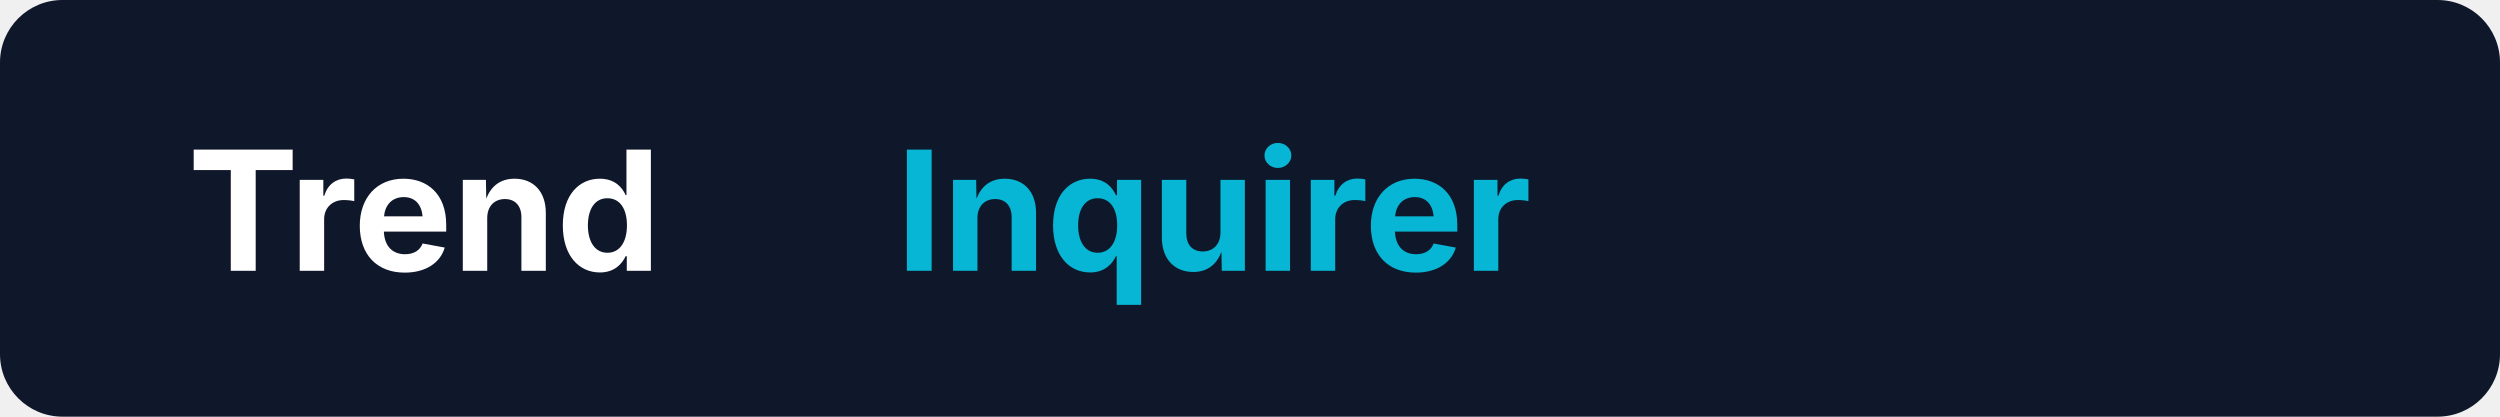
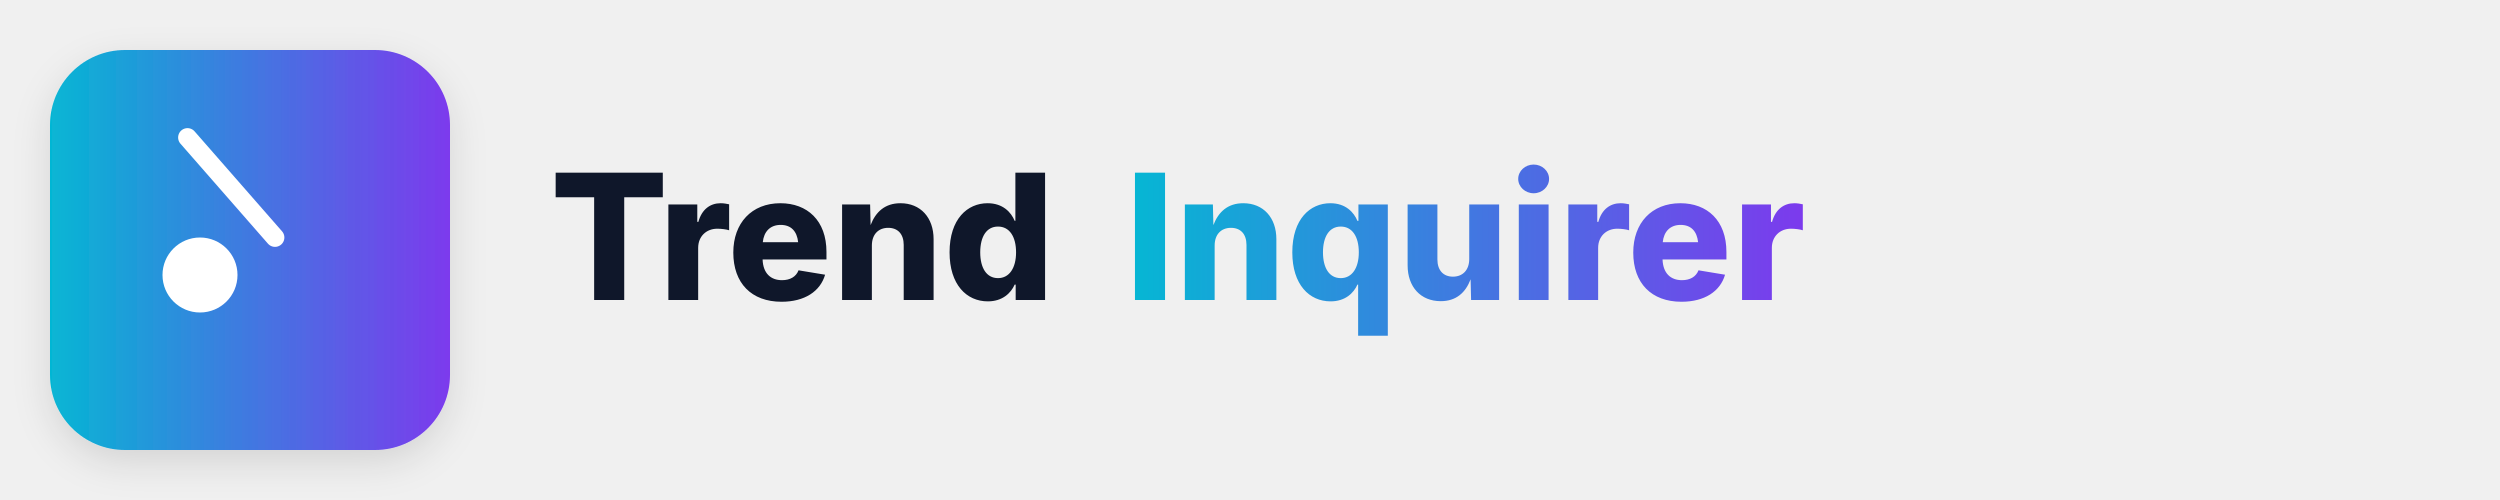
- <svg xmlns="http://www.w3.org/2000/svg" width="240" height="40" viewBox="0 0 240 40" fill="none">
-   <rect width="240" height="40" rx="6" fill="#0f172a" />
-   <text x="18" y="26" font-family="Inter, Roboto, Arial, sans-serif" font-size="16" fill="#fff" font-weight="700">Trend</text>
-   <text x="86" y="26" font-family="Inter, Roboto, Arial, sans-serif" font-size="16" fill="#06b6d4" font-weight="700">Inquirer</text>
+ <svg xmlns="http://www.w3.org/2000/svg" width="400" height="80" viewBox="0 0 400 80" fill="none" role="img" aria-label="TrendInquirer logo">
+   <defs>
+     <linearGradient id="g" x1="0" x2="1" y1="0" y2="0">
+       <stop offset="0%" stop-color="#06b6d4" />
+       <stop offset="100%" stop-color="#7c3aed" />
+     </linearGradient>
+     <filter id="s" x="-20%" y="-20%" width="140%" height="140%">
+       <feDropShadow dx="0" dy="2" stdDeviation="3" flood-color="#000" flood-opacity="0.12" />
+     </filter>
+   </defs>
+   <g filter="url(#s)">
+     <rect x="8" y="8" width="64" height="64" rx="12" fill="url(#g)" />
+     <path d="M30 22 L44 38" stroke="#fff" stroke-width="3" stroke-linecap="round" stroke-linejoin="round" />
+     <circle cx="32" cy="44" r="6" fill="#fff" />
+   </g>
+   <text x="88" y="48" font-family="Inter, Roboto, Arial, sans-serif" font-size="28" fill="#0f172a" font-weight="800">Trend</text>
+   <text x="180" y="48" font-family="Inter, Roboto, Arial, sans-serif" font-size="28" fill="url(#g)" font-weight="800">Inquirer</text>
</svg>
